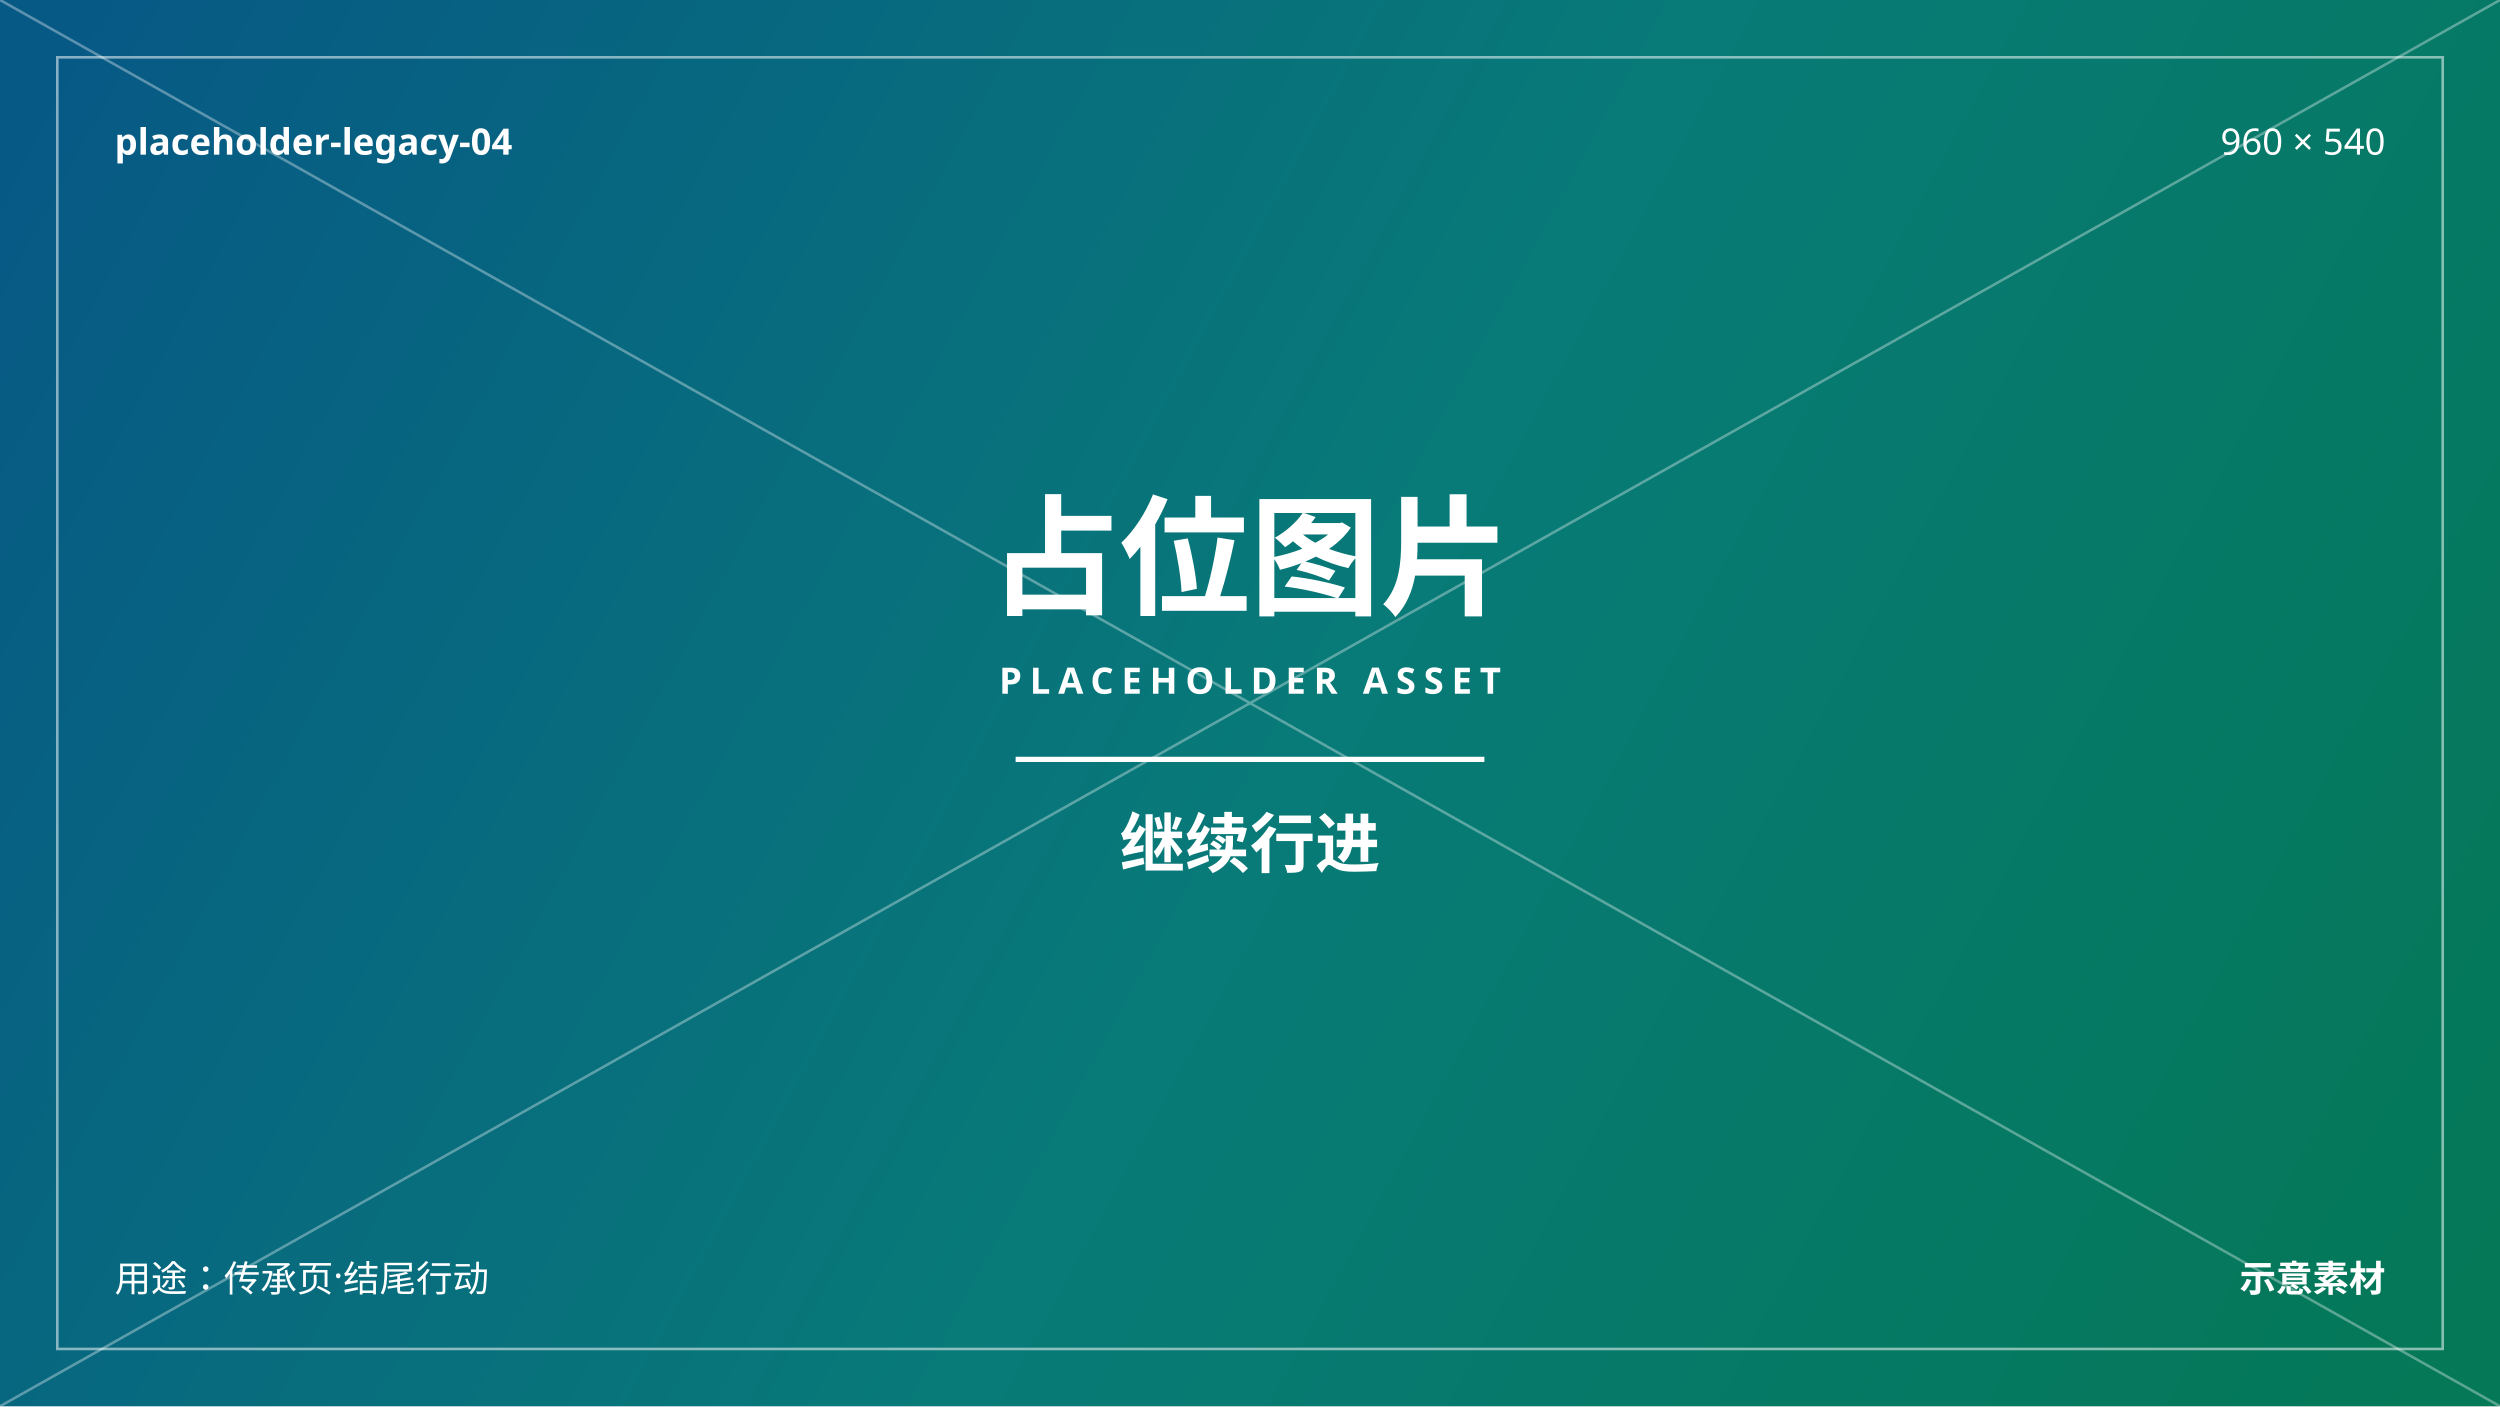
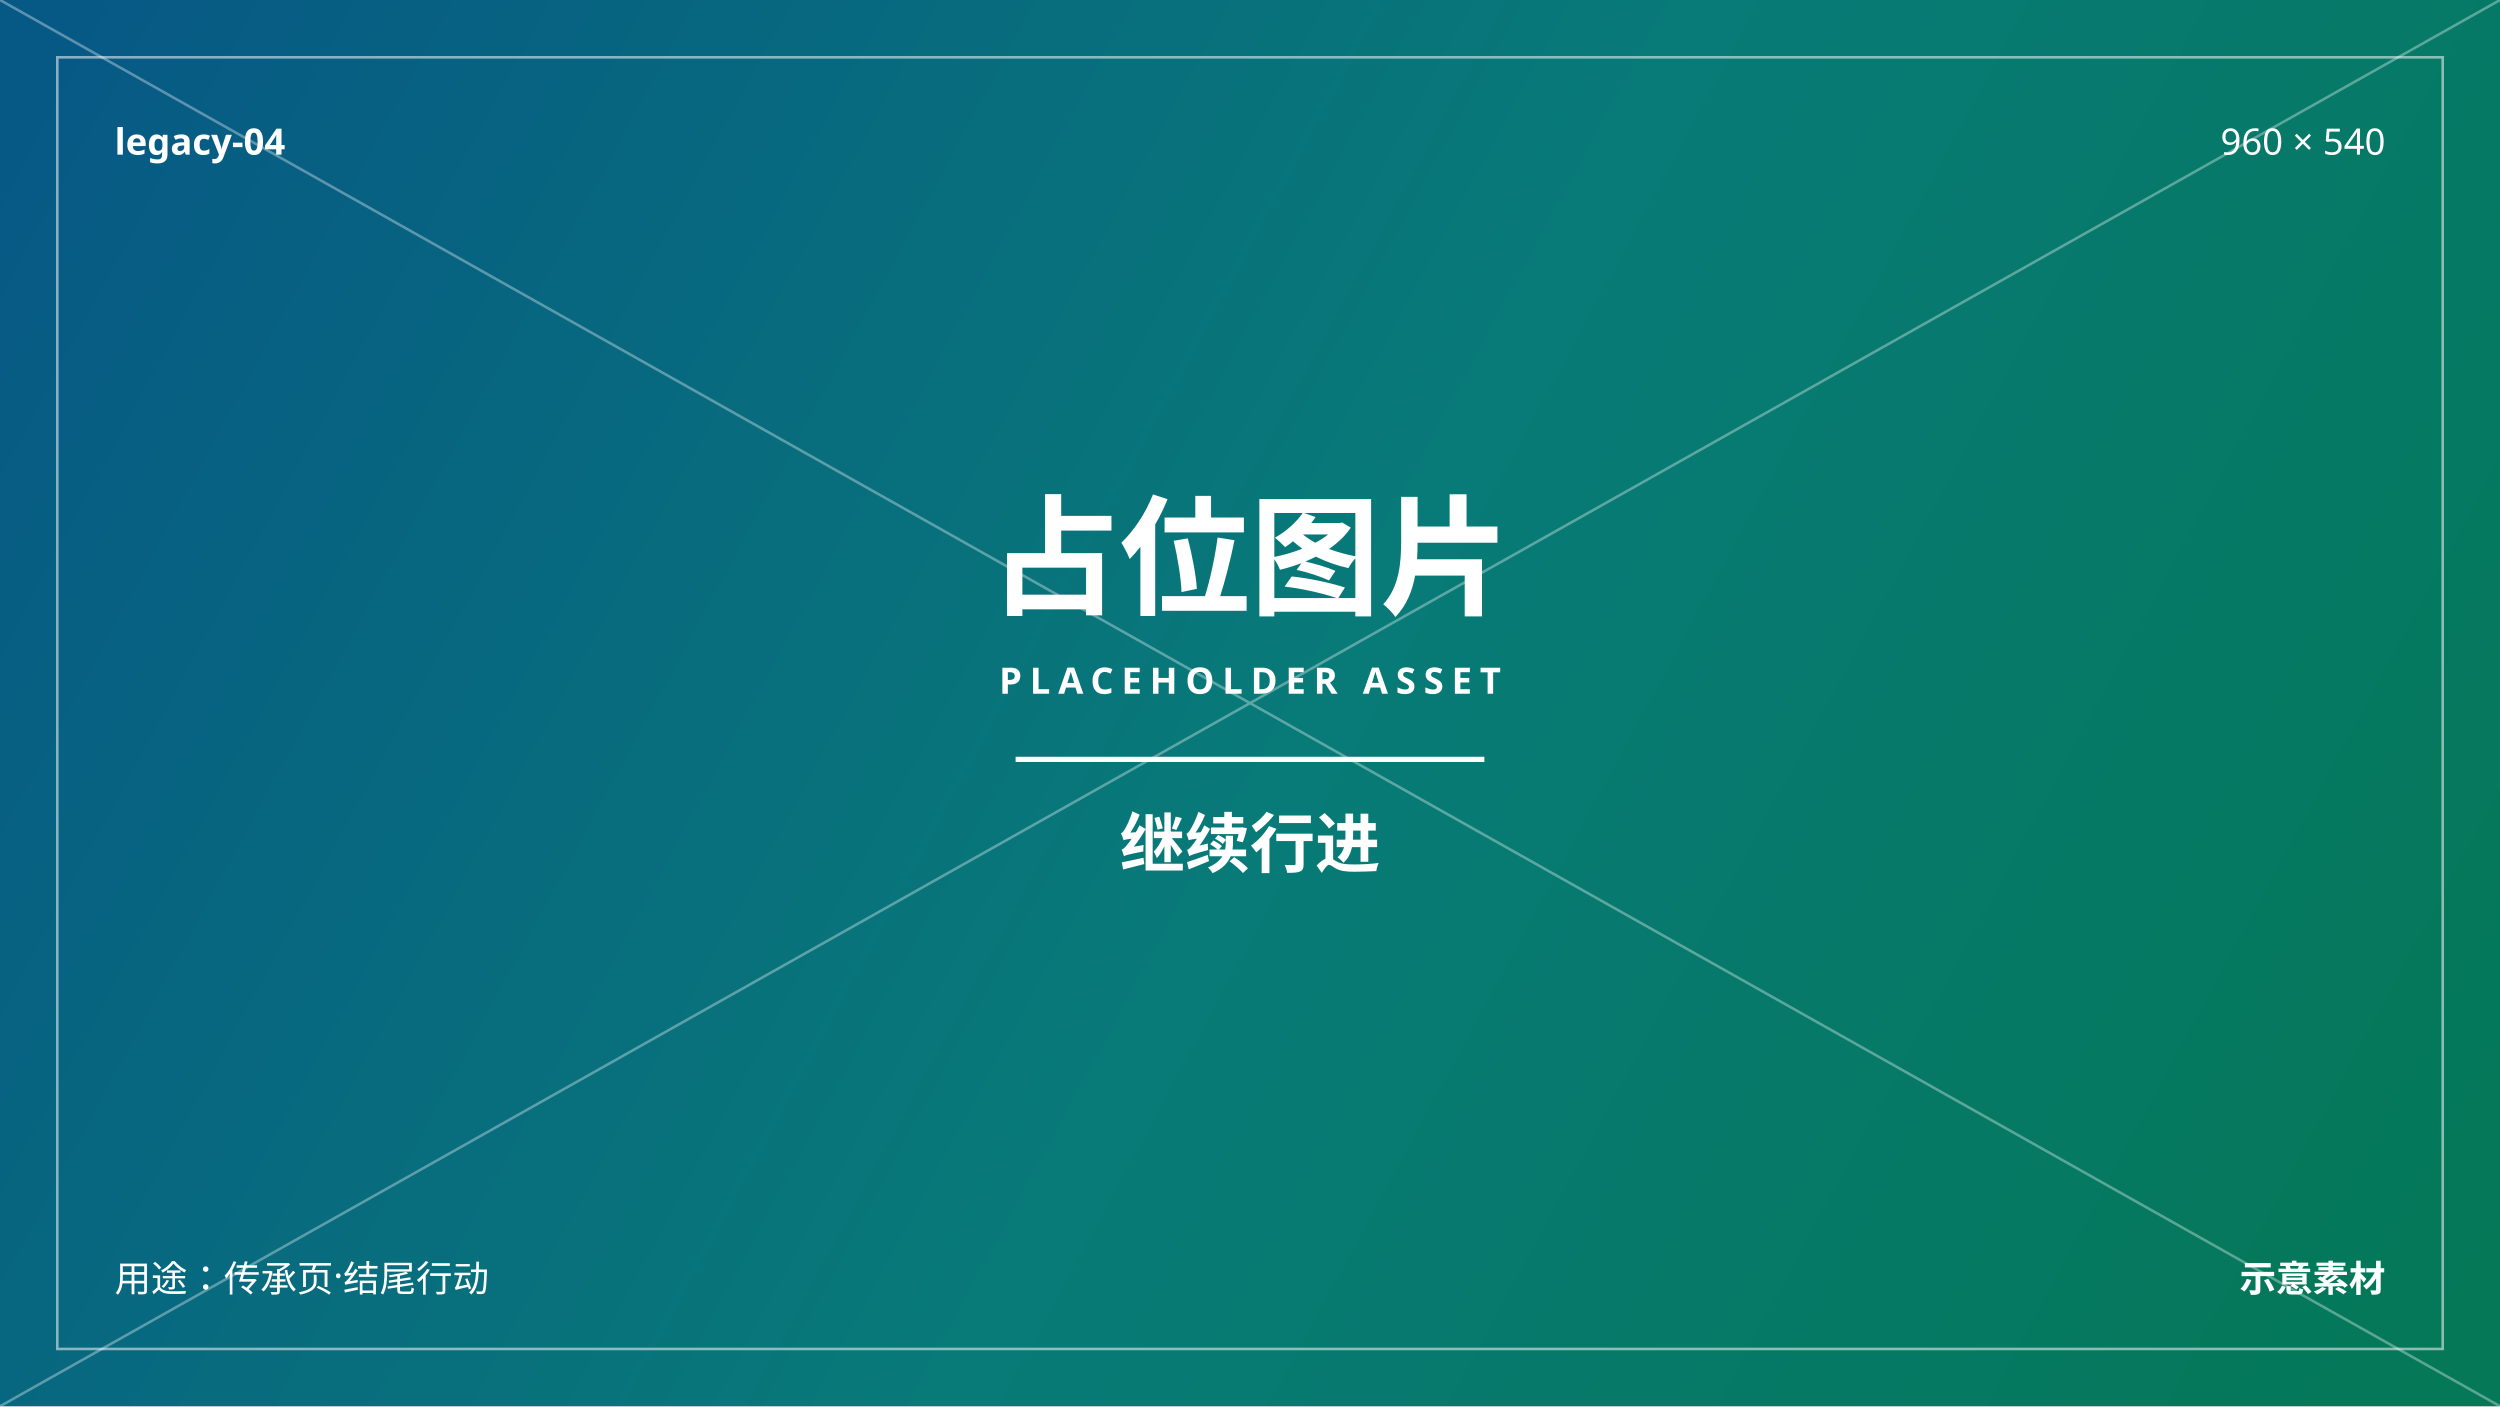
<svg xmlns="http://www.w3.org/2000/svg" width="960" height="540" viewBox="0 0 960 540" role="img" aria-labelledby="title description" data-placeholder-artwork="true">
  <defs>
    <linearGradient id="placeholder-gradient" x1="22" y1="22" x2="938" y2="518" gradientUnits="userSpaceOnUse">
      <stop offset="0" stop-color="#075985" />
      <stop offset="0.52" stop-color="#087A78" />
      <stop offset="1" stop-color="#047857" />
    </linearGradient>
  </defs>
  <rect width="960" height="540" fill="url(#placeholder-gradient)" />
  <g fill="none" stroke="#FFFFFF" stroke-width="1" opacity="0.34" data-placeholder-cross-lines="true">
    <path d="M0 0 960 540" />
    <path d="M960 0 0 540" />
  </g>
  <rect x="22" y="22" width="916" height="496" fill="none" stroke="#FFFFFF" opacity="0.52" />
  <g fill="#FFFFFF" font-family="'Microsoft YaHei', 'PingFang SC', sans-serif">
-     <text x="44" y="59.4" font-size="14" font-weight="700">placeholder-legacy-04</text>
+     <text x="44" y="59.4" font-size="14" font-weight="700">legacy-04</text>
    <text x="916" y="59.4" font-size="14" text-anchor="end">960 × 540</text>
    <g text-anchor="middle">
      <text x="480" y="232.2" font-size="50" font-weight="800">占位图片</text>
      <text x="480" y="266.4" font-size="14" font-weight="700" letter-spacing="3">PLACEHOLDER ASSET</text>
      <line x1="390" y1="291.6" x2="570" y2="291.6" stroke="#FFFFFF" stroke-width="2" />
      <text x="480" y="333" font-size="25" font-weight="700">继续行进</text>
    </g>
    <text x="44" y="496" font-size="14">用途：传承页·结尾行动</text>
    <text x="916" y="496" font-size="14" font-weight="700" text-anchor="end">示意素材</text>
  </g>
</svg>
